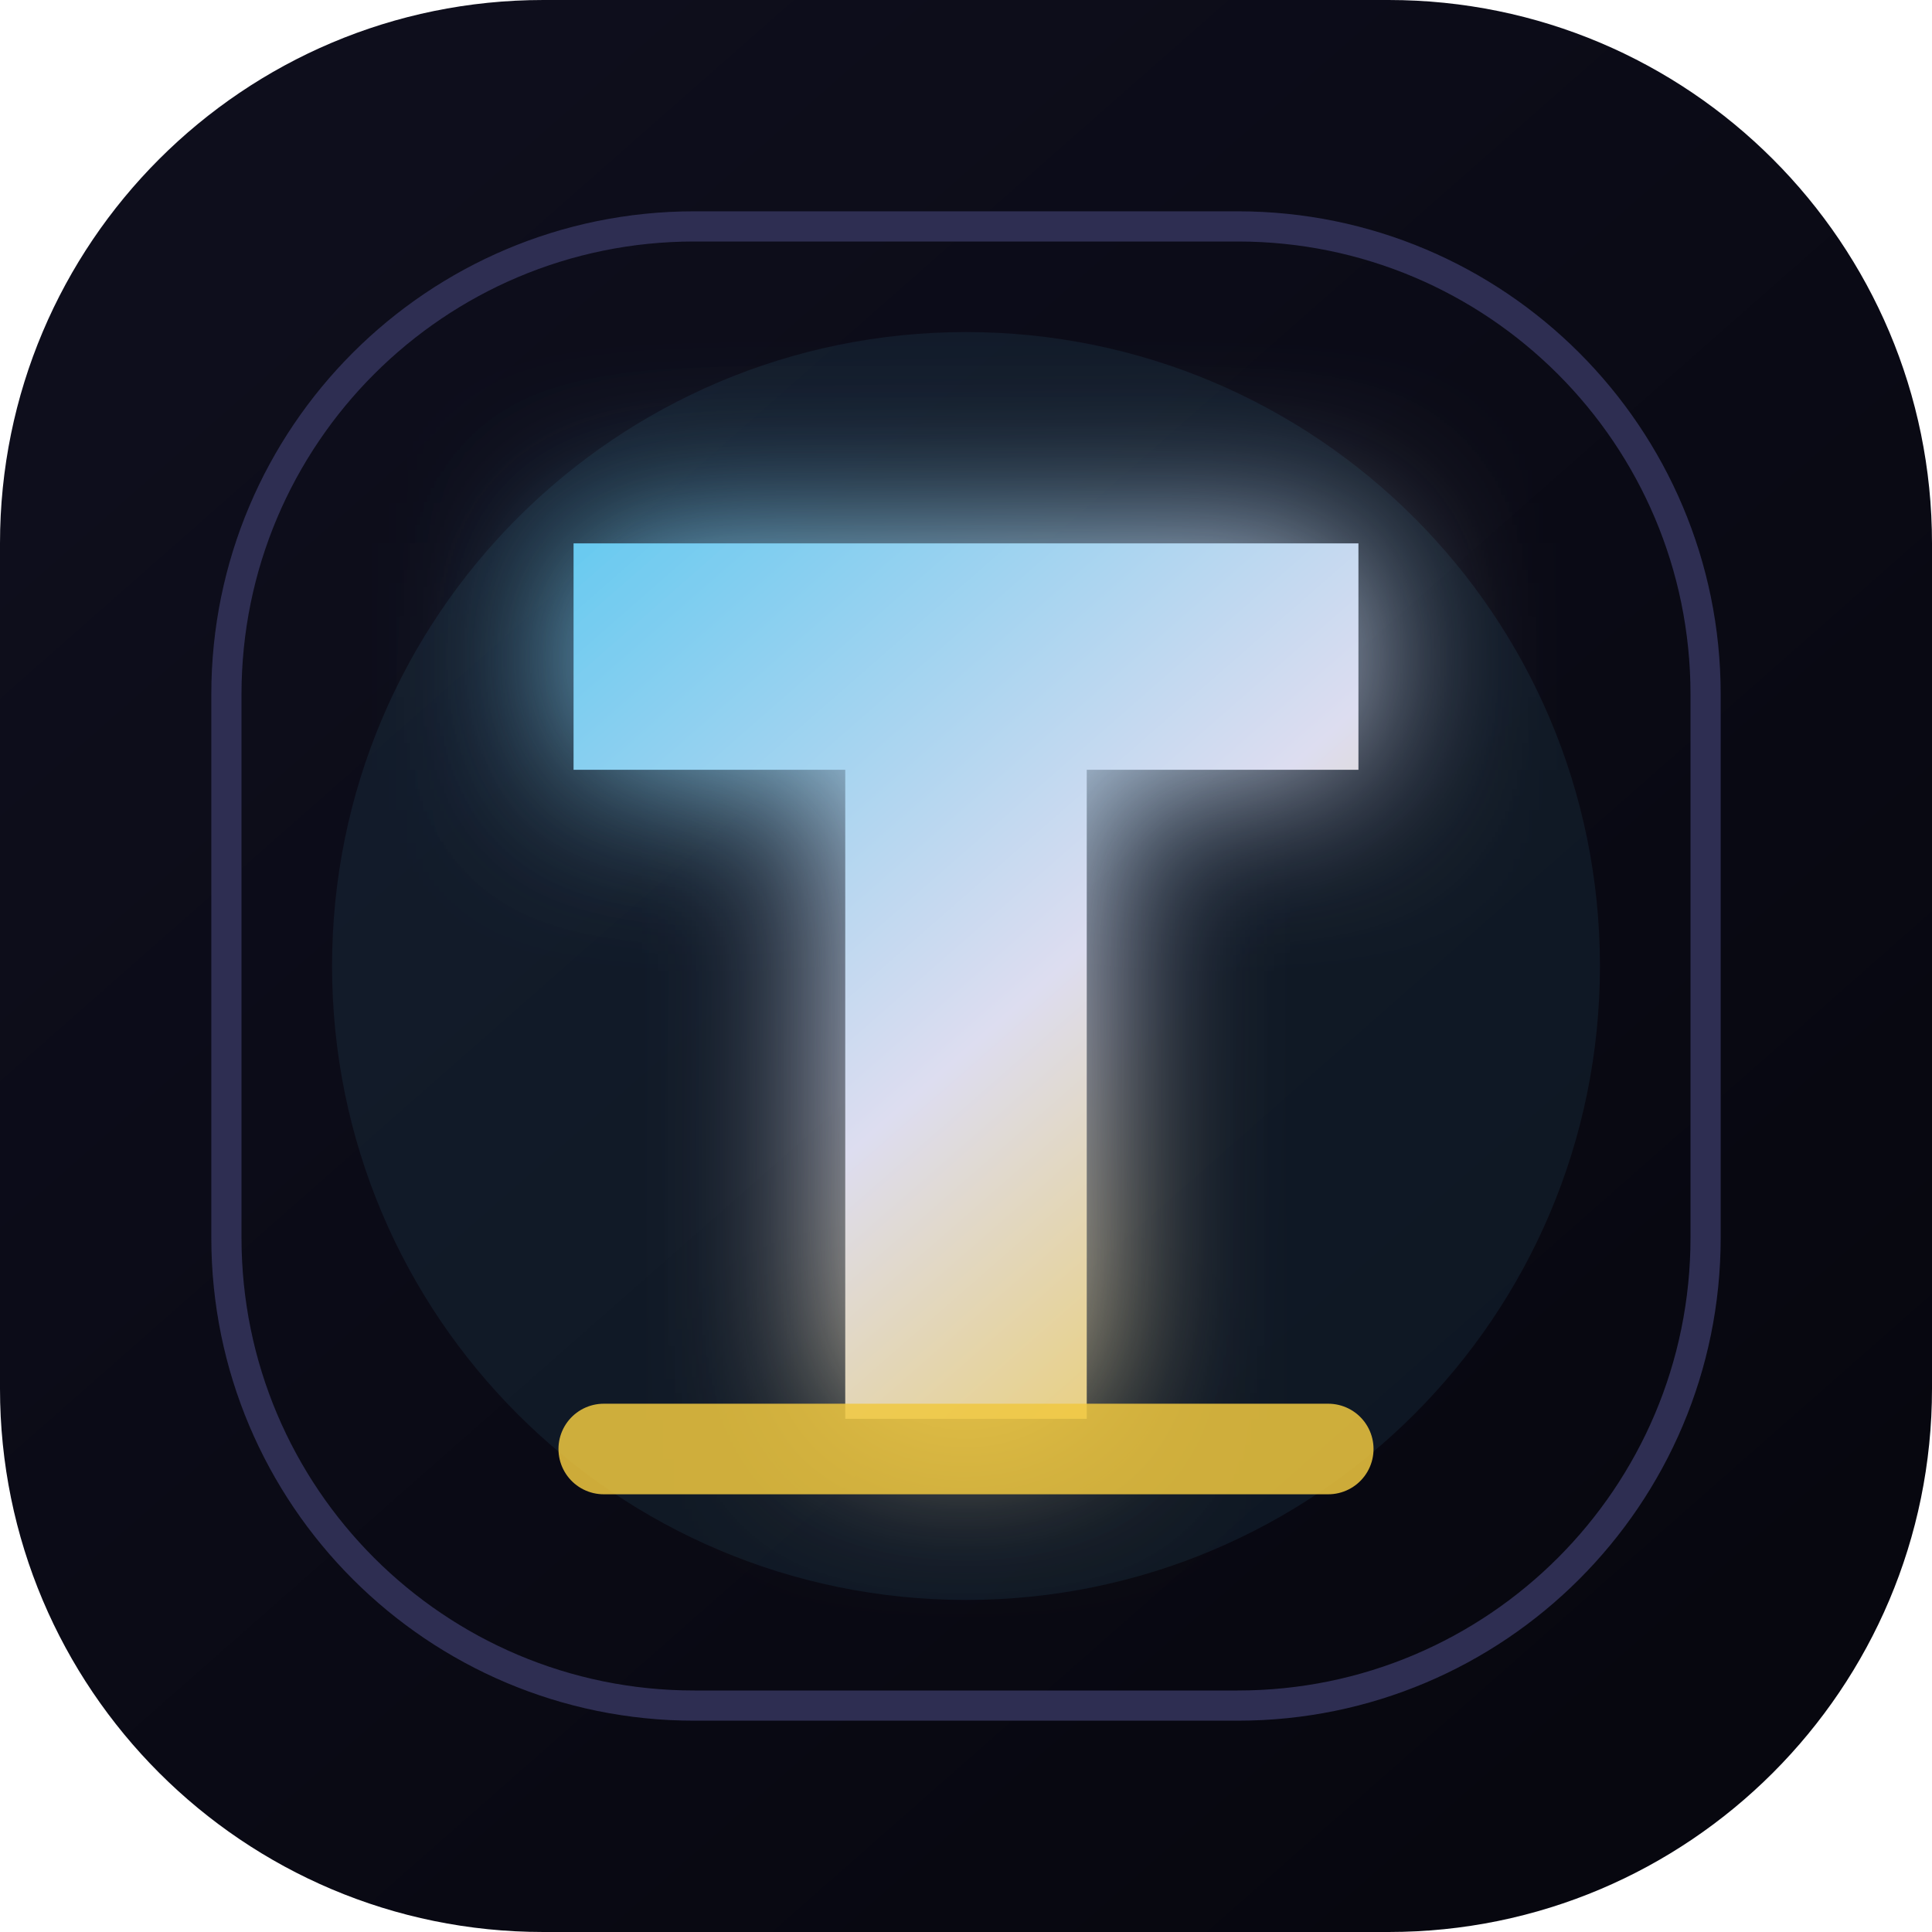
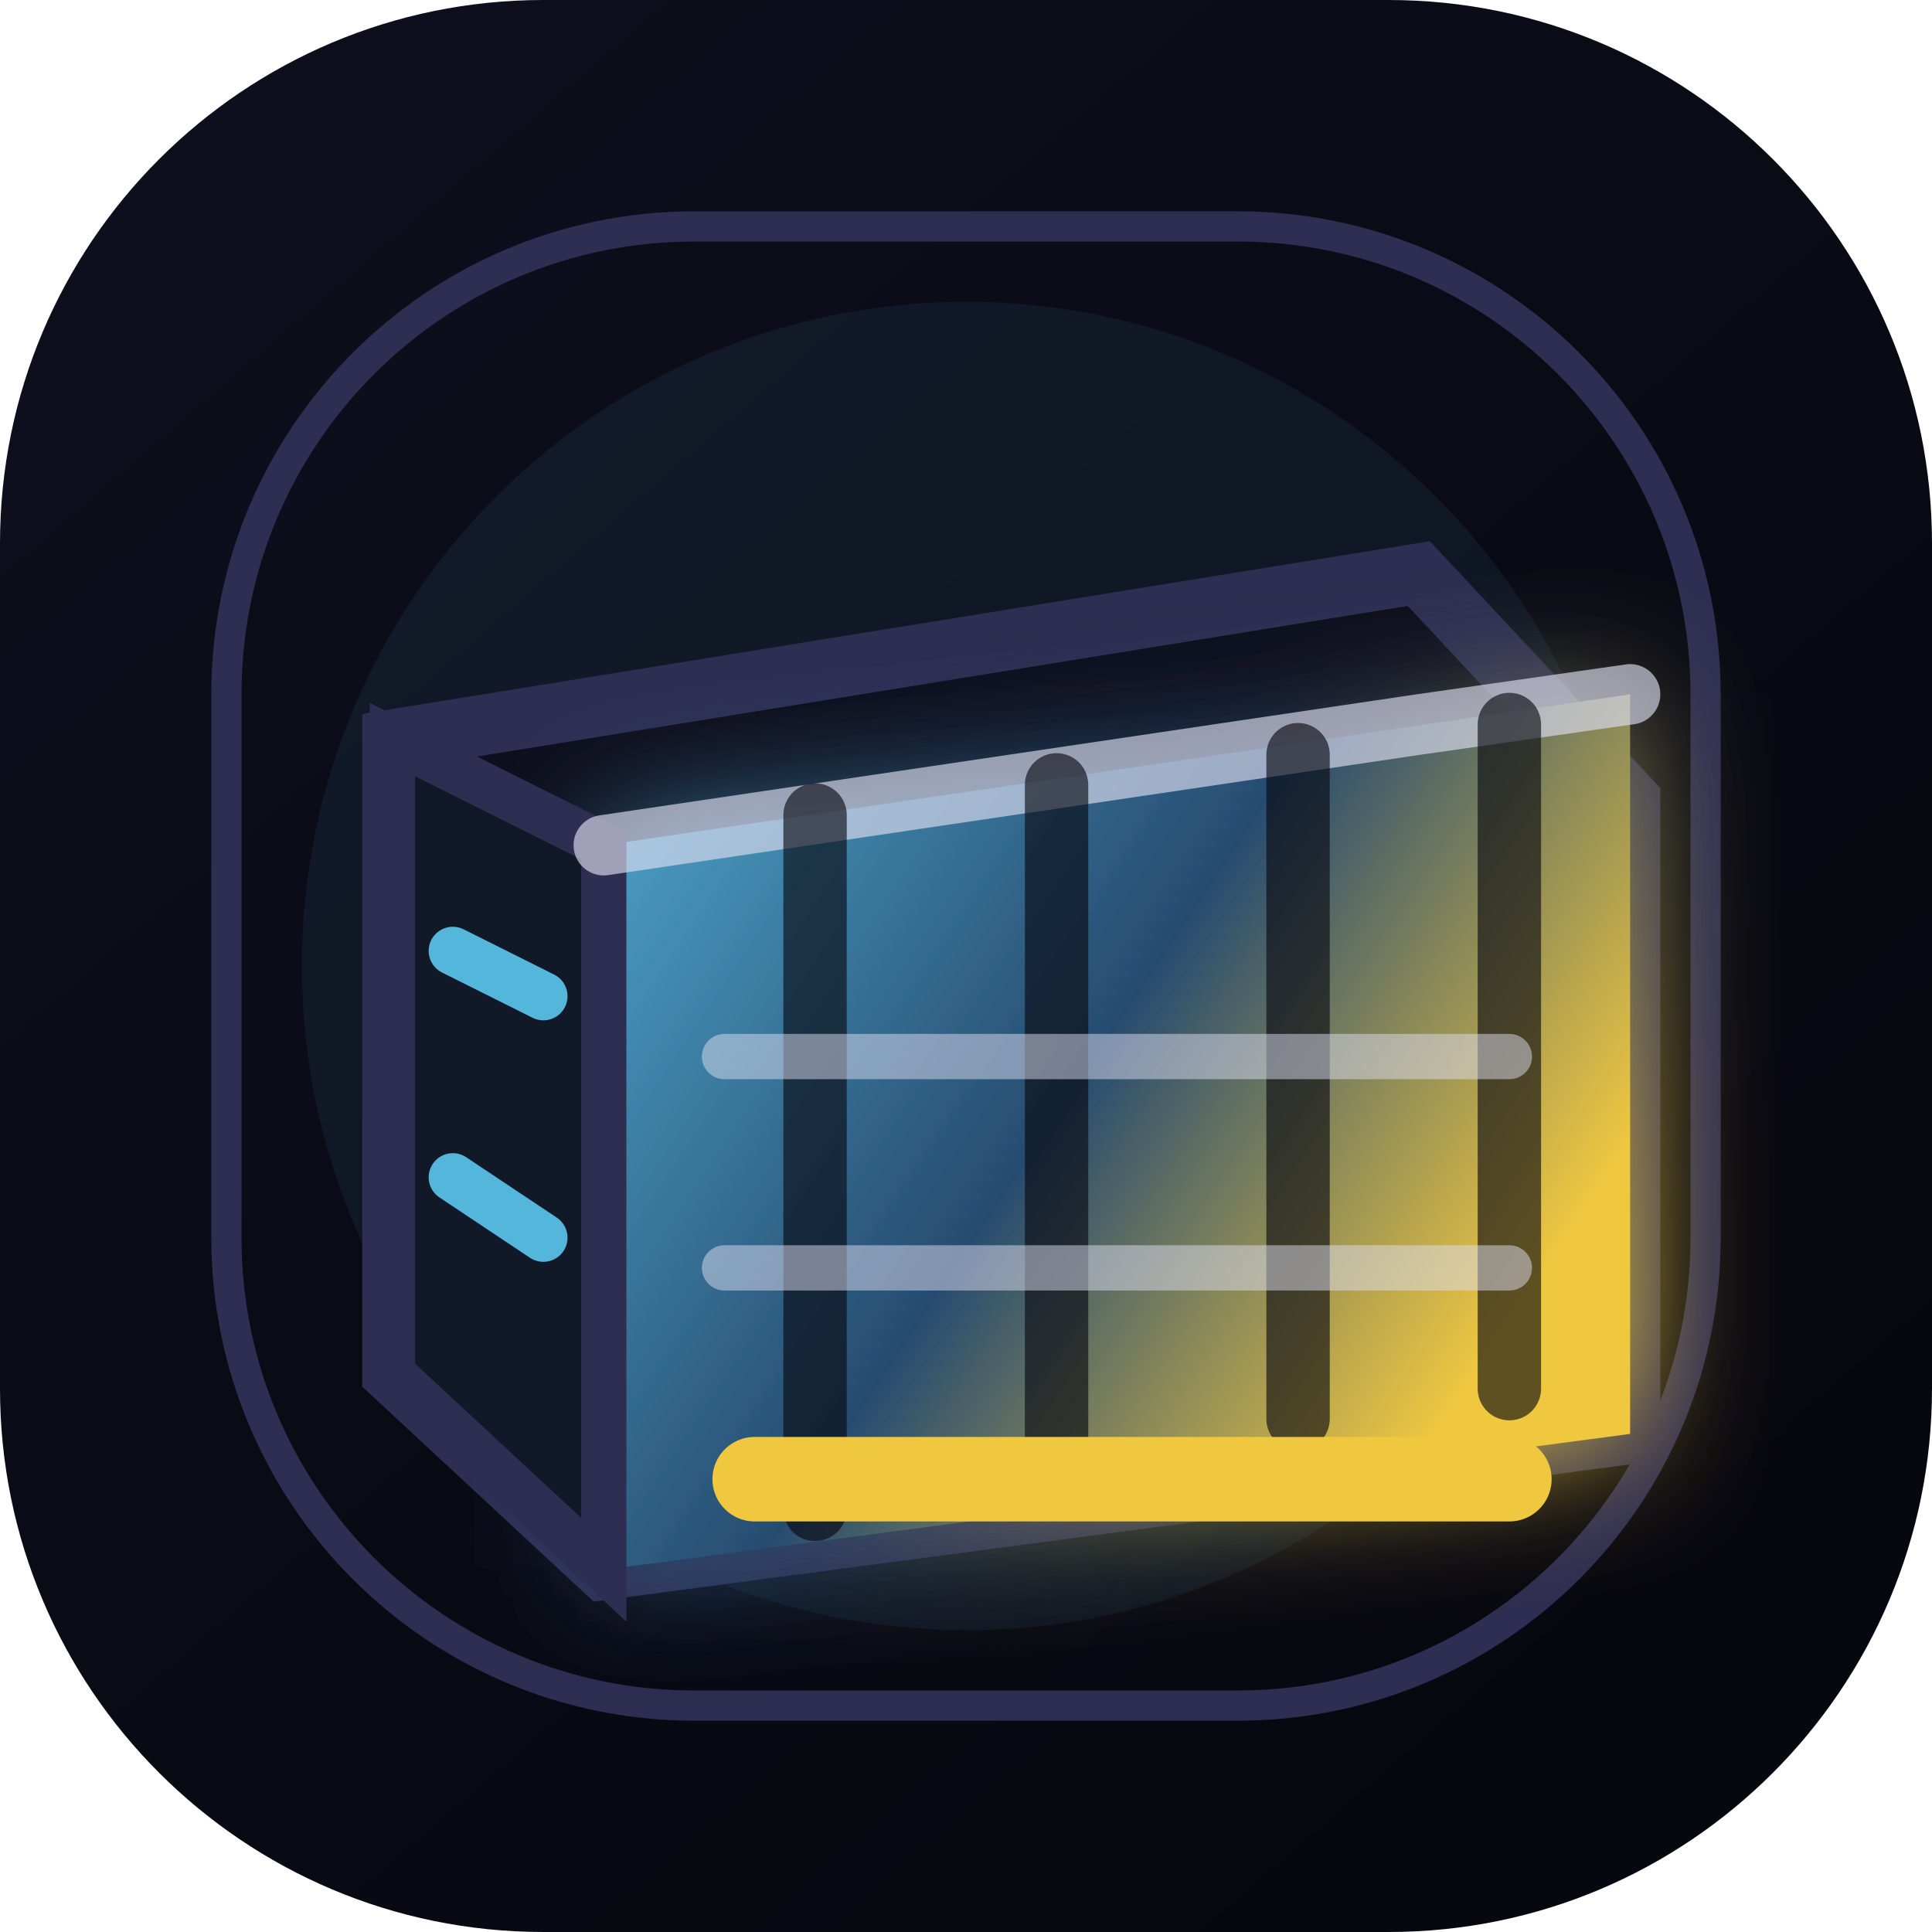
- <svg xmlns="http://www.w3.org/2000/svg" viewBox="0 0 64 64" role="img" aria-label="Tohid Meta Port">
+ <svg xmlns="http://www.w3.org/2000/svg" viewBox="0 0 64 64" role="img" aria-label="Tohid Meta Port cargo container">
  <defs>
-     <linearGradient id="bg" x1="10" y1="8" x2="54" y2="58" gradientUnits="userSpaceOnUse">
+     <linearGradient id="bg" x1="10" y1="7" x2="54" y2="58" gradientUnits="userSpaceOnUse">
      <stop offset="0" stop-color="#0e0e1c" />
      <stop offset="1" stop-color="#07070f" />
    </linearGradient>
-     <linearGradient id="mark" x1="18" y1="16" x2="46" y2="48" gradientUnits="userSpaceOnUse">
+     <linearGradient id="container" x1="14" y1="20" x2="50" y2="44" gradientUnits="userSpaceOnUse">
      <stop offset="0" stop-color="#5cc8f0" />
-       <stop offset="0.55" stop-color="#ddddf0" />
+       <stop offset="0.62" stop-color="#274c70" />
      <stop offset="1" stop-color="#f0c840" />
    </linearGradient>
-     <filter id="glow" x="-45%" y="-45%" width="190%" height="190%">
-       <feGaussianBlur stdDeviation="2.8" result="blur" />
+     <filter id="glow" x="-35%" y="-45%" width="170%" height="190%">
+       <feGaussianBlur stdDeviation="2.2" result="blur" />
      <feMerge>
        <feMergeNode in="blur" />
        <feMergeNode in="SourceGraphic" />
      </feMerge>
    </filter>
  </defs>
  <rect width="64" height="64" rx="18" fill="url(#bg)" />
  <rect x="7.5" y="7.5" width="49" height="49" rx="15.5" fill="none" stroke="#2e2e52" />
-   <circle cx="32" cy="32" r="21" fill="#5cc8f0" opacity="0.08" />
-   <path d="M19 18h26v7.5H36V47h-8V25.5h-9V18Z" fill="url(#mark)" filter="url(#glow)" />
-   <path d="M20 48h24" fill="none" stroke="#f0c840" stroke-width="3" stroke-linecap="round" opacity="0.85" />
+   <circle cx="32" cy="32" r="22" fill="#5cc8f0" opacity="0.07" />
+   <path d="M13 24.5 47 19l7 7.5v21L20 52l-7-6.5v-21Z" fill="#0e0e1c" stroke="#2e2e52" stroke-width="2" />
+   <path d="M20 28 54 23v24.5L20 52V28Z" fill="url(#container)" filter="url(#glow)" />
+   <path d="M13 24.5 20 28v24l-7-6.5v-21Z" fill="#111827" stroke="#2e2e52" stroke-width="1.5" />
+   <path d="M20 28 47 24l7-1" fill="none" stroke="#ddddf0" stroke-width="2" stroke-linecap="round" opacity="0.65" />
+   <path d="M27 27v23M35 26v23M43 25v22M50 24v22" fill="none" stroke="#07070f" stroke-width="2.1" stroke-linecap="round" opacity="0.62" />
+   <path d="M24 35h26M24 42h26" fill="none" stroke="#ddddf0" stroke-width="1.5" stroke-linecap="round" opacity="0.5" />
+   <path d="M25 49h25" fill="none" stroke="#f0c840" stroke-width="2.8" stroke-linecap="round" />
+   <path d="M15 31.5 18 33M15 39l3 2" fill="none" stroke="#5cc8f0" stroke-width="1.6" stroke-linecap="round" opacity="0.9" />
</svg>
